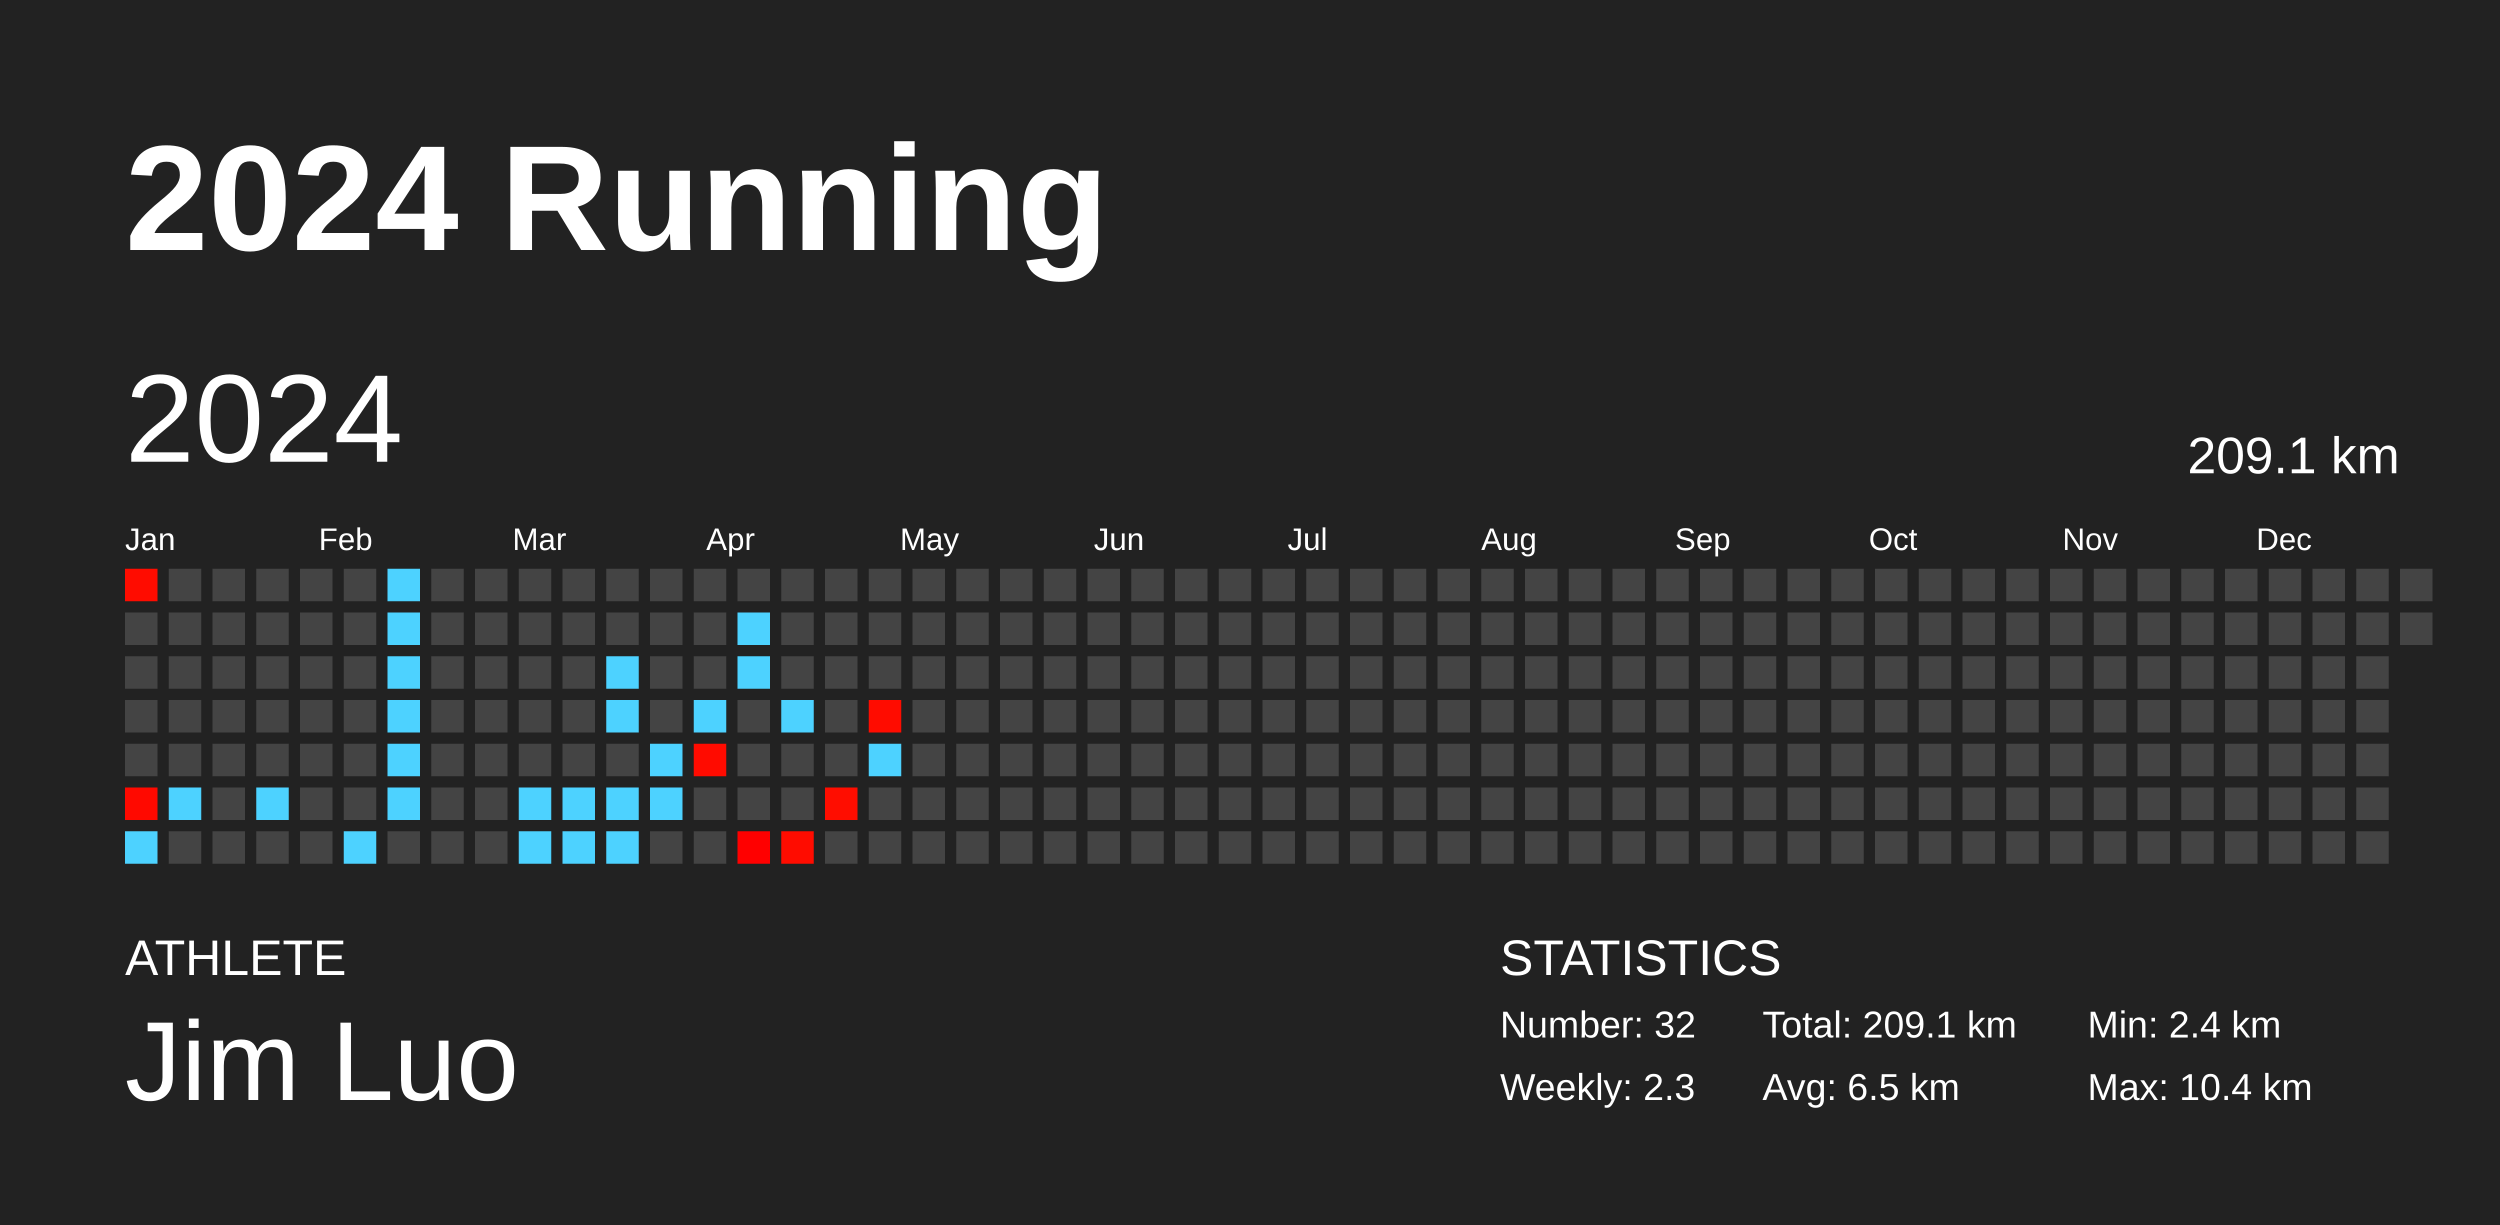
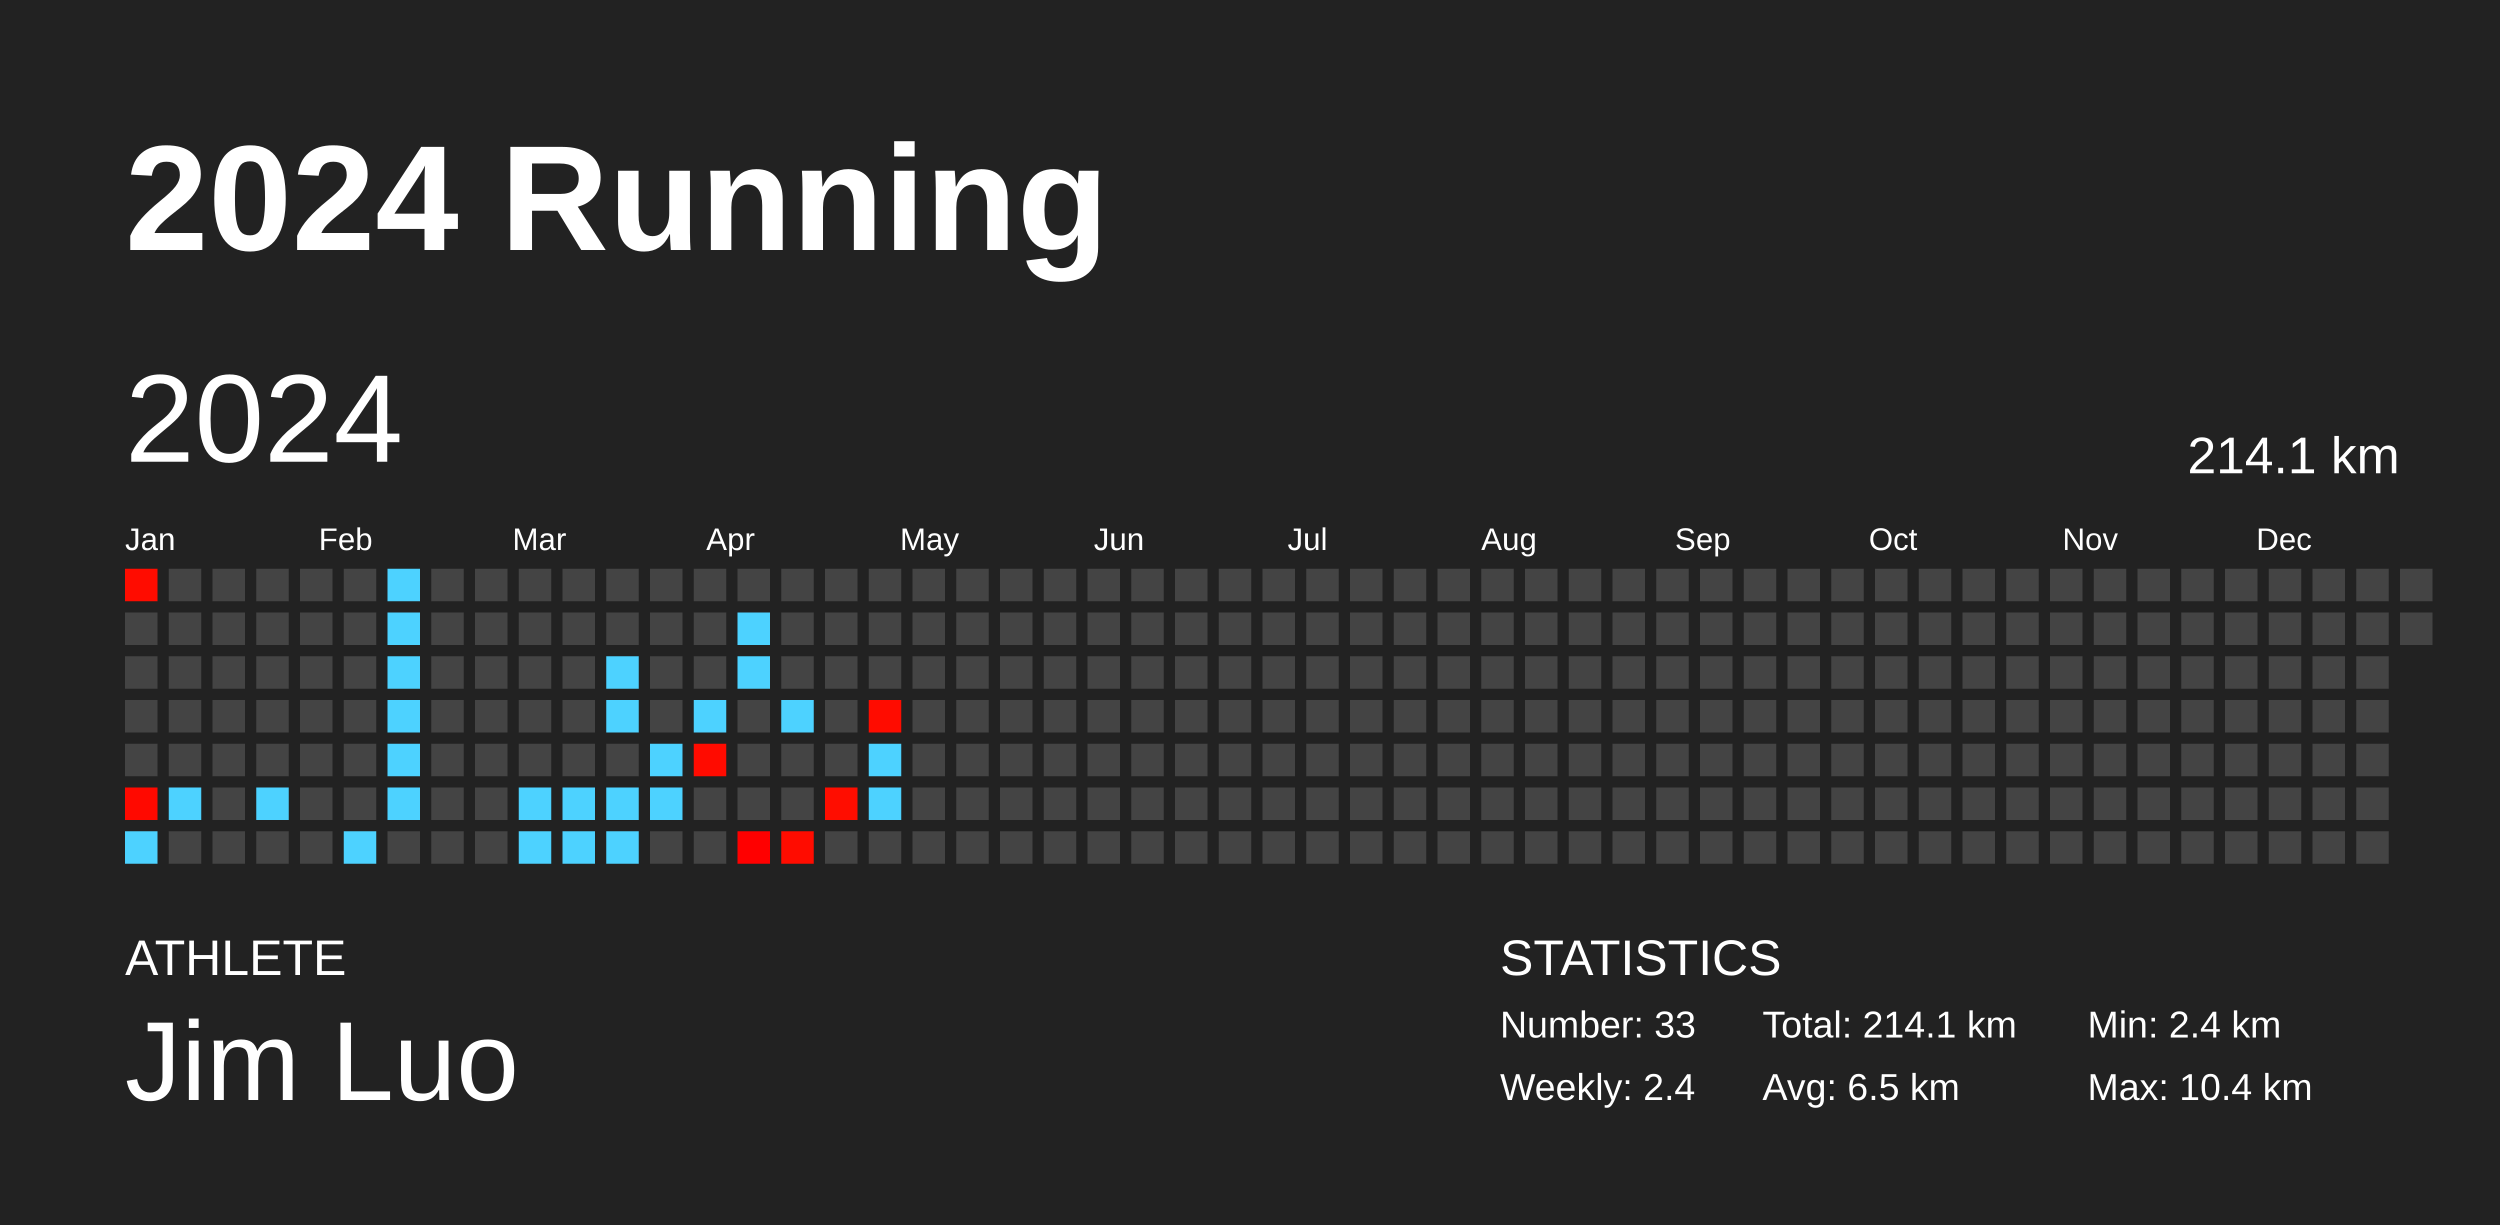
<svg xmlns="http://www.w3.org/2000/svg" baseProfile="full" height="98mm" version="1.1" viewBox="0,0,200,98" width="200mm">
  <defs />
  <rect fill="#222222" height="98" width="200" x="0" y="0" />
  <text fill="#FFFFFF" style="font-size:12px; font-family:Arial; font-weight:bold;" x="10" y="20">2024 Running</text>
  <text fill="#FFFFFF" style="font-size:4px; font-family:Arial" x="10" y="78">ATHLETE</text>
  <text fill="#FFFFFF" style="font-size:9px; font-family:Arial" x="10" y="88">Jim Luo</text>
  <text fill="#FFFFFF" style="font-size:4px; font-family:Arial" x="120" y="78">STATISTICS</text>
-   <text fill="#FFFFFF" style="font-size:3px; font-family:Arial" x="120" y="83">Number: 32</text>
-   <text fill="#FFFFFF" style="font-size:3px; font-family:Arial" x="120" y="88">Weekly: 2.3</text>
-   <text fill="#FFFFFF" style="font-size:3px; font-family:Arial" x="141" y="83">Total: 209.1 km</text>
+   <text fill="#FFFFFF" style="font-size:3px; font-family:Arial" x="120" y="83">Number: 33</text>
+   <text fill="#FFFFFF" style="font-size:3px; font-family:Arial" x="120" y="88">Weekly: 2.4</text>
+   <text fill="#FFFFFF" style="font-size:3px; font-family:Arial" x="141" y="83">Total: 214.1 km</text>
  <text fill="#FFFFFF" style="font-size:3px; font-family:Arial" x="141" y="88">Avg: 6.5 km</text>
  <text fill="#FFFFFF" style="font-size:3px; font-family:Arial" x="167" y="83">Min: 2.4 km</text>
  <text fill="#FFFFFF" style="font-size:3px; font-family:Arial" x="167" y="88">Max: 10.4 km</text>
  <text dominant-baseline="hanging" fill="#FFFFFF" style="font-size:10.0px; font-family:Arial;" x="10" y="30">2024</text>
-   <text dominant-baseline="hanging" fill="#FFFFFF" style="font-size:4.125px; font-family:Arial;" x="175" y="35">209.1 km</text>
+   <text dominant-baseline="hanging" fill="#FFFFFF" style="font-size:4.125px; font-family:Arial;" x="175" y="35">214.1 km</text>
  <text fill="#FFFFFF" style="font-size:2.5px; font-family:Arial" x="10.0" y="44">Jan</text>
  <text fill="#FFFFFF" style="font-size:2.5px; font-family:Arial" x="25.5" y="44">Feb</text>
  <text fill="#FFFFFF" style="font-size:2.5px; font-family:Arial" x="41.0" y="44">Mar</text>
  <text fill="#FFFFFF" style="font-size:2.5px; font-family:Arial" x="56.5" y="44">Apr</text>
  <text fill="#FFFFFF" style="font-size:2.5px; font-family:Arial" x="72.0" y="44">May</text>
  <text fill="#FFFFFF" style="font-size:2.5px; font-family:Arial" x="87.5" y="44">Jun</text>
  <text fill="#FFFFFF" style="font-size:2.5px; font-family:Arial" x="103.0" y="44">Jul</text>
  <text fill="#FFFFFF" style="font-size:2.5px; font-family:Arial" x="118.5" y="44">Aug</text>
  <text fill="#FFFFFF" style="font-size:2.5px; font-family:Arial" x="134.0" y="44">Sep</text>
  <text fill="#FFFFFF" style="font-size:2.5px; font-family:Arial" x="149.5" y="44">Oct</text>
  <text fill="#FFFFFF" style="font-size:2.5px; font-family:Arial" x="165.0" y="44">Nov</text>
  <text fill="#FFFFFF" style="font-size:2.5px; font-family:Arial" x="180.5" y="44">Dec</text>
  <rect fill="#ff0c00" height="2.6" width="2.6" x="10.0" y="45.5" />
  <rect fill="#444444" height="2.6" width="2.6" x="10.0" y="49.0" />
  <rect fill="#444444" height="2.6" width="2.6" x="10.0" y="52.5" />
  <rect fill="#444444" height="2.6" width="2.6" x="10.0" y="56.0" />
  <rect fill="#444444" height="2.6" width="2.6" x="10.0" y="59.5" />
  <rect fill="#ff0900" height="2.6" width="2.6" x="10.0" y="63.0" />
  <rect fill="#4dd2ff" height="2.6" width="2.6" x="10.0" y="66.5" />
  <rect fill="#444444" height="2.6" width="2.6" x="13.5" y="45.5" />
  <rect fill="#444444" height="2.6" width="2.6" x="13.5" y="49.0" />
  <rect fill="#444444" height="2.6" width="2.6" x="13.5" y="52.5" />
  <rect fill="#444444" height="2.6" width="2.6" x="13.5" y="56.0" />
  <rect fill="#444444" height="2.6" width="2.6" x="13.5" y="59.5" />
  <rect fill="#4dd2ff" height="2.6" width="2.6" x="13.5" y="63.0" />
  <rect fill="#444444" height="2.6" width="2.6" x="13.5" y="66.5" />
  <rect fill="#444444" height="2.6" width="2.6" x="17.0" y="45.5" />
  <rect fill="#444444" height="2.6" width="2.6" x="17.0" y="49.0" />
  <rect fill="#444444" height="2.6" width="2.6" x="17.0" y="52.5" />
  <rect fill="#444444" height="2.6" width="2.6" x="17.0" y="56.0" />
  <rect fill="#444444" height="2.6" width="2.6" x="17.0" y="59.5" />
  <rect fill="#444444" height="2.6" width="2.6" x="17.0" y="63.0" />
  <rect fill="#444444" height="2.6" width="2.6" x="17.0" y="66.5" />
  <rect fill="#444444" height="2.6" width="2.6" x="20.5" y="45.5" />
  <rect fill="#444444" height="2.6" width="2.6" x="20.5" y="49.0" />
  <rect fill="#444444" height="2.6" width="2.6" x="20.5" y="52.5" />
  <rect fill="#444444" height="2.6" width="2.6" x="20.5" y="56.0" />
  <rect fill="#444444" height="2.6" width="2.6" x="20.5" y="59.5" />
  <rect fill="#4dd2ff" height="2.6" width="2.6" x="20.5" y="63.0" />
  <rect fill="#444444" height="2.6" width="2.6" x="20.5" y="66.5" />
  <rect fill="#444444" height="2.6" width="2.6" x="24.0" y="45.5" />
  <rect fill="#444444" height="2.6" width="2.6" x="24.0" y="49.0" />
  <rect fill="#444444" height="2.6" width="2.6" x="24.0" y="52.5" />
  <rect fill="#444444" height="2.6" width="2.6" x="24.0" y="56.0" />
  <rect fill="#444444" height="2.6" width="2.6" x="24.0" y="59.5" />
  <rect fill="#444444" height="2.6" width="2.6" x="24.0" y="63.0" />
  <rect fill="#444444" height="2.6" width="2.6" x="24.0" y="66.5" />
  <rect fill="#444444" height="2.6" width="2.6" x="27.5" y="45.5" />
  <rect fill="#444444" height="2.6" width="2.6" x="27.5" y="49.0" />
  <rect fill="#444444" height="2.6" width="2.6" x="27.5" y="52.5" />
  <rect fill="#444444" height="2.6" width="2.6" x="27.5" y="56.0" />
  <rect fill="#444444" height="2.6" width="2.6" x="27.5" y="59.5" />
  <rect fill="#444444" height="2.6" width="2.6" x="27.5" y="63.0" />
  <rect fill="#4dd2ff" height="2.6" width="2.6" x="27.5" y="66.5" />
  <rect fill="#4dd2ff" height="2.6" width="2.6" x="31.0" y="45.5" />
  <rect fill="#4dd2ff" height="2.6" width="2.6" x="31.0" y="49.0" />
  <rect fill="#4dd2ff" height="2.6" width="2.6" x="31.0" y="52.5" />
  <rect fill="#4dd2ff" height="2.6" width="2.6" x="31.0" y="56.0" />
  <rect fill="#4dd2ff" height="2.6" width="2.6" x="31.0" y="59.5" />
  <rect fill="#4dd2ff" height="2.6" width="2.6" x="31.0" y="63.0" />
  <rect fill="#444444" height="2.6" width="2.6" x="31.0" y="66.5" />
  <rect fill="#444444" height="2.6" width="2.6" x="34.5" y="45.5" />
  <rect fill="#444444" height="2.6" width="2.6" x="34.5" y="49.0" />
  <rect fill="#444444" height="2.6" width="2.6" x="34.5" y="52.5" />
  <rect fill="#444444" height="2.6" width="2.6" x="34.5" y="56.0" />
  <rect fill="#444444" height="2.6" width="2.6" x="34.5" y="59.5" />
  <rect fill="#444444" height="2.6" width="2.6" x="34.5" y="63.0" />
  <rect fill="#444444" height="2.6" width="2.6" x="34.5" y="66.5" />
  <rect fill="#444444" height="2.6" width="2.6" x="38.0" y="45.5" />
  <rect fill="#444444" height="2.6" width="2.6" x="38.0" y="49.0" />
  <rect fill="#444444" height="2.6" width="2.6" x="38.0" y="52.5" />
  <rect fill="#444444" height="2.6" width="2.6" x="38.0" y="56.0" />
  <rect fill="#444444" height="2.6" width="2.6" x="38.0" y="59.5" />
  <rect fill="#444444" height="2.6" width="2.6" x="38.0" y="63.0" />
  <rect fill="#444444" height="2.6" width="2.6" x="38.0" y="66.5" />
  <rect fill="#444444" height="2.6" width="2.6" x="41.5" y="45.5" />
  <rect fill="#444444" height="2.6" width="2.6" x="41.5" y="49.0" />
  <rect fill="#444444" height="2.6" width="2.6" x="41.5" y="52.5" />
  <rect fill="#444444" height="2.6" width="2.6" x="41.5" y="56.0" />
  <rect fill="#444444" height="2.6" width="2.6" x="41.5" y="59.5" />
  <rect fill="#4dd2ff" height="2.6" width="2.6" x="41.5" y="63.0" />
  <rect fill="#4dd2ff" height="2.6" width="2.6" x="41.5" y="66.5" />
  <rect fill="#444444" height="2.6" width="2.6" x="45.0" y="45.5" />
  <rect fill="#444444" height="2.6" width="2.6" x="45.0" y="49.0" />
  <rect fill="#444444" height="2.6" width="2.6" x="45.0" y="52.5" />
  <rect fill="#444444" height="2.6" width="2.6" x="45.0" y="56.0" />
  <rect fill="#444444" height="2.6" width="2.6" x="45.0" y="59.5" />
  <rect fill="#4dd2ff" height="2.6" width="2.6" x="45.0" y="63.0" />
  <rect fill="#4dd2ff" height="2.6" width="2.6" x="45.0" y="66.5" />
  <rect fill="#444444" height="2.6" width="2.6" x="48.5" y="45.5" />
  <rect fill="#444444" height="2.6" width="2.6" x="48.5" y="49.0" />
  <rect fill="#4dd2ff" height="2.6" width="2.6" x="48.5" y="52.5" />
  <rect fill="#4dd2ff" height="2.6" width="2.6" x="48.5" y="56.0" />
  <rect fill="#444444" height="2.6" width="2.6" x="48.5" y="59.5" />
  <rect fill="#4dd2ff" height="2.6" width="2.6" x="48.5" y="63.0" />
  <rect fill="#4dd2ff" height="2.6" width="2.6" x="48.5" y="66.5" />
  <rect fill="#444444" height="2.6" width="2.6" x="52.0" y="45.5" />
  <rect fill="#444444" height="2.6" width="2.6" x="52.0" y="49.0" />
  <rect fill="#444444" height="2.6" width="2.6" x="52.0" y="52.5" />
  <rect fill="#444444" height="2.6" width="2.6" x="52.0" y="56.0" />
  <rect fill="#4dd2ff" height="2.6" width="2.6" x="52.0" y="59.5" />
  <rect fill="#4dd2ff" height="2.6" width="2.6" x="52.0" y="63.0" />
  <rect fill="#444444" height="2.6" width="2.6" x="52.0" y="66.5" />
  <rect fill="#444444" height="2.6" width="2.6" x="55.5" y="45.5" />
  <rect fill="#444444" height="2.6" width="2.6" x="55.5" y="49.0" />
  <rect fill="#444444" height="2.6" width="2.6" x="55.5" y="52.5" />
  <rect fill="#4dd2ff" height="2.6" width="2.6" x="55.5" y="56.0" />
  <rect fill="#ff0b00" height="2.6" width="2.6" x="55.5" y="59.5" />
  <rect fill="#444444" height="2.6" width="2.6" x="55.5" y="63.0" />
  <rect fill="#444444" height="2.6" width="2.6" x="55.5" y="66.5" />
  <rect fill="#444444" height="2.6" width="2.6" x="59.0" y="45.5" />
  <rect fill="#4dd2ff" height="2.6" width="2.6" x="59.0" y="49.0" />
  <rect fill="#4dd2ff" height="2.6" width="2.6" x="59.0" y="52.5" />
  <rect fill="#444444" height="2.6" width="2.6" x="59.0" y="56.0" />
  <rect fill="#444444" height="2.6" width="2.6" x="59.0" y="59.5" />
  <rect fill="#444444" height="2.6" width="2.6" x="59.0" y="63.0" />
  <rect fill="#ff0000" height="2.6" width="2.6" x="59.0" y="66.5" />
  <rect fill="#444444" height="2.6" width="2.6" x="62.5" y="45.5" />
  <rect fill="#444444" height="2.6" width="2.6" x="62.5" y="49.0" />
  <rect fill="#444444" height="2.6" width="2.6" x="62.5" y="52.5" />
  <rect fill="#4dd2ff" height="2.6" width="2.6" x="62.5" y="56.0" />
  <rect fill="#444444" height="2.6" width="2.6" x="62.5" y="59.5" />
  <rect fill="#444444" height="2.6" width="2.6" x="62.5" y="63.0" />
  <rect fill="#ff0c00" height="2.6" width="2.6" x="62.5" y="66.5" />
  <rect fill="#444444" height="2.6" width="2.6" x="66.0" y="45.5" />
  <rect fill="#444444" height="2.6" width="2.6" x="66.0" y="49.0" />
  <rect fill="#444444" height="2.6" width="2.6" x="66.0" y="52.5" />
  <rect fill="#444444" height="2.6" width="2.6" x="66.0" y="56.0" />
  <rect fill="#444444" height="2.6" width="2.6" x="66.0" y="59.5" />
  <rect fill="#ff0d00" height="2.6" width="2.6" x="66.0" y="63.0" />
  <rect fill="#444444" height="2.6" width="2.6" x="66.0" y="66.5" />
  <rect fill="#444444" height="2.6" width="2.6" x="69.5" y="45.5" />
  <rect fill="#444444" height="2.6" width="2.6" x="69.5" y="49.0" />
  <rect fill="#444444" height="2.6" width="2.6" x="69.5" y="52.5" />
  <rect fill="#ff0c00" height="2.6" width="2.6" x="69.5" y="56.0" />
  <rect fill="#4dd2ff" height="2.6" width="2.6" x="69.5" y="59.5" />
-   <rect fill="#444444" height="2.6" width="2.6" x="69.5" y="63.0" />
+   <rect fill="#4dd2ff" height="2.6" width="2.6" x="69.5" y="63.0" />
  <rect fill="#444444" height="2.6" width="2.6" x="69.5" y="66.5" />
  <rect fill="#444444" height="2.6" width="2.6" x="73.0" y="45.5" />
  <rect fill="#444444" height="2.6" width="2.6" x="73.0" y="49.0" />
  <rect fill="#444444" height="2.6" width="2.6" x="73.0" y="52.5" />
  <rect fill="#444444" height="2.6" width="2.6" x="73.0" y="56.0" />
  <rect fill="#444444" height="2.6" width="2.6" x="73.0" y="59.5" />
  <rect fill="#444444" height="2.6" width="2.6" x="73.0" y="63.0" />
  <rect fill="#444444" height="2.6" width="2.6" x="73.0" y="66.5" />
  <rect fill="#444444" height="2.6" width="2.6" x="76.5" y="45.5" />
  <rect fill="#444444" height="2.6" width="2.6" x="76.5" y="49.0" />
  <rect fill="#444444" height="2.6" width="2.6" x="76.5" y="52.5" />
  <rect fill="#444444" height="2.6" width="2.6" x="76.5" y="56.0" />
  <rect fill="#444444" height="2.6" width="2.6" x="76.5" y="59.5" />
  <rect fill="#444444" height="2.6" width="2.6" x="76.5" y="63.0" />
  <rect fill="#444444" height="2.6" width="2.6" x="76.5" y="66.5" />
  <rect fill="#444444" height="2.6" width="2.6" x="80.0" y="45.5" />
  <rect fill="#444444" height="2.6" width="2.6" x="80.0" y="49.0" />
  <rect fill="#444444" height="2.6" width="2.6" x="80.0" y="52.5" />
  <rect fill="#444444" height="2.6" width="2.6" x="80.0" y="56.0" />
  <rect fill="#444444" height="2.6" width="2.6" x="80.0" y="59.5" />
  <rect fill="#444444" height="2.6" width="2.6" x="80.0" y="63.0" />
  <rect fill="#444444" height="2.6" width="2.6" x="80.0" y="66.5" />
  <rect fill="#444444" height="2.6" width="2.6" x="83.5" y="45.5" />
  <rect fill="#444444" height="2.6" width="2.6" x="83.5" y="49.0" />
  <rect fill="#444444" height="2.6" width="2.6" x="83.5" y="52.5" />
  <rect fill="#444444" height="2.6" width="2.6" x="83.5" y="56.0" />
  <rect fill="#444444" height="2.6" width="2.6" x="83.5" y="59.5" />
  <rect fill="#444444" height="2.6" width="2.6" x="83.5" y="63.0" />
  <rect fill="#444444" height="2.6" width="2.6" x="83.5" y="66.5" />
  <rect fill="#444444" height="2.6" width="2.6" x="87.0" y="45.5" />
  <rect fill="#444444" height="2.6" width="2.6" x="87.0" y="49.0" />
  <rect fill="#444444" height="2.6" width="2.6" x="87.0" y="52.5" />
  <rect fill="#444444" height="2.6" width="2.6" x="87.0" y="56.0" />
  <rect fill="#444444" height="2.6" width="2.6" x="87.0" y="59.5" />
  <rect fill="#444444" height="2.6" width="2.6" x="87.0" y="63.0" />
  <rect fill="#444444" height="2.6" width="2.6" x="87.0" y="66.5" />
  <rect fill="#444444" height="2.6" width="2.6" x="90.5" y="45.5" />
  <rect fill="#444444" height="2.6" width="2.6" x="90.5" y="49.0" />
  <rect fill="#444444" height="2.6" width="2.6" x="90.5" y="52.5" />
  <rect fill="#444444" height="2.6" width="2.6" x="90.5" y="56.0" />
  <rect fill="#444444" height="2.6" width="2.6" x="90.5" y="59.5" />
  <rect fill="#444444" height="2.6" width="2.6" x="90.5" y="63.0" />
  <rect fill="#444444" height="2.6" width="2.6" x="90.5" y="66.5" />
  <rect fill="#444444" height="2.6" width="2.6" x="94.0" y="45.5" />
  <rect fill="#444444" height="2.6" width="2.6" x="94.0" y="49.0" />
  <rect fill="#444444" height="2.6" width="2.6" x="94.0" y="52.5" />
  <rect fill="#444444" height="2.6" width="2.6" x="94.0" y="56.0" />
  <rect fill="#444444" height="2.6" width="2.6" x="94.0" y="59.5" />
  <rect fill="#444444" height="2.6" width="2.6" x="94.0" y="63.0" />
  <rect fill="#444444" height="2.6" width="2.6" x="94.0" y="66.5" />
  <rect fill="#444444" height="2.6" width="2.6" x="97.5" y="45.5" />
  <rect fill="#444444" height="2.6" width="2.6" x="97.5" y="49.0" />
  <rect fill="#444444" height="2.6" width="2.6" x="97.5" y="52.5" />
  <rect fill="#444444" height="2.6" width="2.6" x="97.5" y="56.0" />
  <rect fill="#444444" height="2.6" width="2.6" x="97.5" y="59.5" />
  <rect fill="#444444" height="2.6" width="2.6" x="97.5" y="63.0" />
  <rect fill="#444444" height="2.6" width="2.6" x="97.5" y="66.5" />
  <rect fill="#444444" height="2.6" width="2.6" x="101.0" y="45.5" />
  <rect fill="#444444" height="2.6" width="2.6" x="101.0" y="49.0" />
  <rect fill="#444444" height="2.6" width="2.6" x="101.0" y="52.5" />
  <rect fill="#444444" height="2.6" width="2.6" x="101.0" y="56.0" />
  <rect fill="#444444" height="2.6" width="2.6" x="101.0" y="59.5" />
  <rect fill="#444444" height="2.6" width="2.6" x="101.0" y="63.0" />
  <rect fill="#444444" height="2.6" width="2.6" x="101.0" y="66.5" />
  <rect fill="#444444" height="2.6" width="2.6" x="104.5" y="45.5" />
  <rect fill="#444444" height="2.6" width="2.6" x="104.5" y="49.0" />
  <rect fill="#444444" height="2.6" width="2.6" x="104.5" y="52.5" />
  <rect fill="#444444" height="2.6" width="2.6" x="104.5" y="56.0" />
  <rect fill="#444444" height="2.6" width="2.6" x="104.5" y="59.5" />
  <rect fill="#444444" height="2.6" width="2.6" x="104.5" y="63.0" />
  <rect fill="#444444" height="2.6" width="2.6" x="104.5" y="66.5" />
  <rect fill="#444444" height="2.6" width="2.6" x="108.0" y="45.5" />
  <rect fill="#444444" height="2.6" width="2.6" x="108.0" y="49.0" />
  <rect fill="#444444" height="2.6" width="2.6" x="108.0" y="52.5" />
  <rect fill="#444444" height="2.6" width="2.6" x="108.0" y="56.0" />
  <rect fill="#444444" height="2.6" width="2.6" x="108.0" y="59.5" />
  <rect fill="#444444" height="2.6" width="2.6" x="108.0" y="63.0" />
  <rect fill="#444444" height="2.6" width="2.6" x="108.0" y="66.5" />
  <rect fill="#444444" height="2.6" width="2.6" x="111.5" y="45.5" />
  <rect fill="#444444" height="2.6" width="2.6" x="111.5" y="49.0" />
  <rect fill="#444444" height="2.6" width="2.6" x="111.5" y="52.5" />
  <rect fill="#444444" height="2.6" width="2.6" x="111.5" y="56.0" />
  <rect fill="#444444" height="2.6" width="2.6" x="111.5" y="59.5" />
  <rect fill="#444444" height="2.6" width="2.6" x="111.5" y="63.0" />
  <rect fill="#444444" height="2.6" width="2.6" x="111.5" y="66.5" />
  <rect fill="#444444" height="2.6" width="2.6" x="115.0" y="45.5" />
  <rect fill="#444444" height="2.6" width="2.6" x="115.0" y="49.0" />
  <rect fill="#444444" height="2.6" width="2.6" x="115.0" y="52.5" />
  <rect fill="#444444" height="2.6" width="2.6" x="115.0" y="56.0" />
  <rect fill="#444444" height="2.6" width="2.6" x="115.0" y="59.5" />
  <rect fill="#444444" height="2.6" width="2.6" x="115.0" y="63.0" />
  <rect fill="#444444" height="2.6" width="2.6" x="115.0" y="66.5" />
  <rect fill="#444444" height="2.6" width="2.6" x="118.5" y="45.5" />
  <rect fill="#444444" height="2.6" width="2.6" x="118.5" y="49.0" />
  <rect fill="#444444" height="2.6" width="2.6" x="118.5" y="52.5" />
  <rect fill="#444444" height="2.6" width="2.6" x="118.5" y="56.0" />
  <rect fill="#444444" height="2.6" width="2.6" x="118.5" y="59.5" />
  <rect fill="#444444" height="2.6" width="2.6" x="118.5" y="63.0" />
  <rect fill="#444444" height="2.6" width="2.6" x="118.5" y="66.5" />
  <rect fill="#444444" height="2.6" width="2.6" x="122.0" y="45.5" />
  <rect fill="#444444" height="2.6" width="2.6" x="122.0" y="49.0" />
  <rect fill="#444444" height="2.6" width="2.6" x="122.0" y="52.5" />
  <rect fill="#444444" height="2.6" width="2.6" x="122.0" y="56.0" />
  <rect fill="#444444" height="2.6" width="2.6" x="122.0" y="59.5" />
  <rect fill="#444444" height="2.6" width="2.6" x="122.0" y="63.0" />
  <rect fill="#444444" height="2.6" width="2.6" x="122.0" y="66.5" />
  <rect fill="#444444" height="2.6" width="2.6" x="125.5" y="45.5" />
  <rect fill="#444444" height="2.6" width="2.6" x="125.5" y="49.0" />
  <rect fill="#444444" height="2.6" width="2.6" x="125.5" y="52.5" />
  <rect fill="#444444" height="2.6" width="2.6" x="125.5" y="56.0" />
  <rect fill="#444444" height="2.6" width="2.6" x="125.5" y="59.5" />
  <rect fill="#444444" height="2.6" width="2.6" x="125.5" y="63.0" />
  <rect fill="#444444" height="2.6" width="2.6" x="125.5" y="66.5" />
  <rect fill="#444444" height="2.6" width="2.6" x="129.0" y="45.5" />
  <rect fill="#444444" height="2.6" width="2.6" x="129.0" y="49.0" />
  <rect fill="#444444" height="2.6" width="2.6" x="129.0" y="52.5" />
  <rect fill="#444444" height="2.6" width="2.6" x="129.0" y="56.0" />
  <rect fill="#444444" height="2.6" width="2.6" x="129.0" y="59.5" />
  <rect fill="#444444" height="2.6" width="2.6" x="129.0" y="63.0" />
  <rect fill="#444444" height="2.6" width="2.6" x="129.0" y="66.5" />
  <rect fill="#444444" height="2.6" width="2.6" x="132.5" y="45.5" />
  <rect fill="#444444" height="2.6" width="2.6" x="132.5" y="49.0" />
  <rect fill="#444444" height="2.6" width="2.6" x="132.5" y="52.5" />
  <rect fill="#444444" height="2.6" width="2.6" x="132.5" y="56.0" />
  <rect fill="#444444" height="2.6" width="2.6" x="132.5" y="59.5" />
  <rect fill="#444444" height="2.6" width="2.6" x="132.5" y="63.0" />
  <rect fill="#444444" height="2.6" width="2.6" x="132.5" y="66.5" />
  <rect fill="#444444" height="2.6" width="2.6" x="136.0" y="45.5" />
  <rect fill="#444444" height="2.6" width="2.6" x="136.0" y="49.0" />
  <rect fill="#444444" height="2.6" width="2.6" x="136.0" y="52.5" />
  <rect fill="#444444" height="2.6" width="2.6" x="136.0" y="56.0" />
  <rect fill="#444444" height="2.6" width="2.6" x="136.0" y="59.5" />
  <rect fill="#444444" height="2.6" width="2.6" x="136.0" y="63.0" />
  <rect fill="#444444" height="2.6" width="2.6" x="136.0" y="66.5" />
  <rect fill="#444444" height="2.6" width="2.6" x="139.5" y="45.5" />
  <rect fill="#444444" height="2.6" width="2.6" x="139.5" y="49.0" />
  <rect fill="#444444" height="2.6" width="2.6" x="139.5" y="52.5" />
  <rect fill="#444444" height="2.6" width="2.6" x="139.5" y="56.0" />
  <rect fill="#444444" height="2.6" width="2.6" x="139.5" y="59.5" />
  <rect fill="#444444" height="2.6" width="2.6" x="139.5" y="63.0" />
  <rect fill="#444444" height="2.6" width="2.6" x="139.5" y="66.5" />
  <rect fill="#444444" height="2.6" width="2.6" x="143.0" y="45.5" />
  <rect fill="#444444" height="2.6" width="2.6" x="143.0" y="49.0" />
  <rect fill="#444444" height="2.6" width="2.6" x="143.0" y="52.5" />
  <rect fill="#444444" height="2.6" width="2.6" x="143.0" y="56.0" />
  <rect fill="#444444" height="2.6" width="2.6" x="143.0" y="59.5" />
  <rect fill="#444444" height="2.6" width="2.6" x="143.0" y="63.0" />
  <rect fill="#444444" height="2.6" width="2.6" x="143.0" y="66.5" />
  <rect fill="#444444" height="2.6" width="2.6" x="146.5" y="45.5" />
  <rect fill="#444444" height="2.6" width="2.6" x="146.5" y="49.0" />
  <rect fill="#444444" height="2.6" width="2.6" x="146.5" y="52.5" />
  <rect fill="#444444" height="2.6" width="2.6" x="146.5" y="56.0" />
  <rect fill="#444444" height="2.6" width="2.6" x="146.5" y="59.5" />
  <rect fill="#444444" height="2.6" width="2.6" x="146.5" y="63.0" />
  <rect fill="#444444" height="2.6" width="2.6" x="146.5" y="66.5" />
  <rect fill="#444444" height="2.6" width="2.6" x="150.0" y="45.5" />
  <rect fill="#444444" height="2.6" width="2.6" x="150.0" y="49.0" />
  <rect fill="#444444" height="2.6" width="2.6" x="150.0" y="52.5" />
  <rect fill="#444444" height="2.6" width="2.6" x="150.0" y="56.0" />
  <rect fill="#444444" height="2.6" width="2.6" x="150.0" y="59.5" />
  <rect fill="#444444" height="2.6" width="2.6" x="150.0" y="63.0" />
  <rect fill="#444444" height="2.6" width="2.6" x="150.0" y="66.5" />
  <rect fill="#444444" height="2.6" width="2.6" x="153.5" y="45.5" />
  <rect fill="#444444" height="2.6" width="2.6" x="153.5" y="49.0" />
  <rect fill="#444444" height="2.6" width="2.6" x="153.5" y="52.5" />
  <rect fill="#444444" height="2.6" width="2.6" x="153.5" y="56.0" />
  <rect fill="#444444" height="2.6" width="2.6" x="153.5" y="59.5" />
  <rect fill="#444444" height="2.6" width="2.6" x="153.5" y="63.0" />
  <rect fill="#444444" height="2.6" width="2.6" x="153.5" y="66.5" />
  <rect fill="#444444" height="2.6" width="2.6" x="157.0" y="45.5" />
  <rect fill="#444444" height="2.6" width="2.6" x="157.0" y="49.0" />
  <rect fill="#444444" height="2.6" width="2.6" x="157.0" y="52.5" />
  <rect fill="#444444" height="2.6" width="2.6" x="157.0" y="56.0" />
  <rect fill="#444444" height="2.6" width="2.6" x="157.0" y="59.5" />
  <rect fill="#444444" height="2.6" width="2.6" x="157.0" y="63.0" />
  <rect fill="#444444" height="2.6" width="2.6" x="157.0" y="66.5" />
  <rect fill="#444444" height="2.6" width="2.6" x="160.5" y="45.5" />
  <rect fill="#444444" height="2.6" width="2.6" x="160.5" y="49.0" />
  <rect fill="#444444" height="2.6" width="2.6" x="160.5" y="52.5" />
  <rect fill="#444444" height="2.6" width="2.6" x="160.5" y="56.0" />
  <rect fill="#444444" height="2.6" width="2.6" x="160.5" y="59.5" />
  <rect fill="#444444" height="2.6" width="2.6" x="160.5" y="63.0" />
  <rect fill="#444444" height="2.6" width="2.6" x="160.5" y="66.5" />
  <rect fill="#444444" height="2.6" width="2.6" x="164.0" y="45.5" />
  <rect fill="#444444" height="2.6" width="2.6" x="164.0" y="49.0" />
  <rect fill="#444444" height="2.6" width="2.6" x="164.0" y="52.5" />
  <rect fill="#444444" height="2.6" width="2.6" x="164.0" y="56.0" />
  <rect fill="#444444" height="2.6" width="2.6" x="164.0" y="59.5" />
  <rect fill="#444444" height="2.6" width="2.6" x="164.0" y="63.0" />
  <rect fill="#444444" height="2.6" width="2.6" x="164.0" y="66.5" />
  <rect fill="#444444" height="2.6" width="2.6" x="167.5" y="45.5" />
  <rect fill="#444444" height="2.6" width="2.6" x="167.5" y="49.0" />
  <rect fill="#444444" height="2.6" width="2.6" x="167.5" y="52.5" />
  <rect fill="#444444" height="2.6" width="2.6" x="167.5" y="56.0" />
  <rect fill="#444444" height="2.6" width="2.6" x="167.5" y="59.5" />
  <rect fill="#444444" height="2.6" width="2.6" x="167.5" y="63.0" />
  <rect fill="#444444" height="2.6" width="2.6" x="167.5" y="66.5" />
  <rect fill="#444444" height="2.6" width="2.6" x="171.0" y="45.5" />
  <rect fill="#444444" height="2.6" width="2.6" x="171.0" y="49.0" />
  <rect fill="#444444" height="2.6" width="2.6" x="171.0" y="52.5" />
  <rect fill="#444444" height="2.6" width="2.6" x="171.0" y="56.0" />
  <rect fill="#444444" height="2.6" width="2.6" x="171.0" y="59.5" />
  <rect fill="#444444" height="2.6" width="2.6" x="171.0" y="63.0" />
  <rect fill="#444444" height="2.6" width="2.6" x="171.0" y="66.5" />
  <rect fill="#444444" height="2.6" width="2.6" x="174.5" y="45.5" />
  <rect fill="#444444" height="2.6" width="2.6" x="174.5" y="49.0" />
  <rect fill="#444444" height="2.6" width="2.6" x="174.5" y="52.5" />
  <rect fill="#444444" height="2.6" width="2.6" x="174.5" y="56.0" />
  <rect fill="#444444" height="2.6" width="2.6" x="174.5" y="59.5" />
  <rect fill="#444444" height="2.6" width="2.6" x="174.5" y="63.0" />
  <rect fill="#444444" height="2.6" width="2.6" x="174.5" y="66.5" />
  <rect fill="#444444" height="2.6" width="2.6" x="178.0" y="45.5" />
  <rect fill="#444444" height="2.6" width="2.6" x="178.0" y="49.0" />
  <rect fill="#444444" height="2.6" width="2.6" x="178.0" y="52.5" />
  <rect fill="#444444" height="2.6" width="2.6" x="178.0" y="56.0" />
  <rect fill="#444444" height="2.6" width="2.6" x="178.0" y="59.5" />
  <rect fill="#444444" height="2.6" width="2.6" x="178.0" y="63.0" />
  <rect fill="#444444" height="2.6" width="2.6" x="178.0" y="66.5" />
  <rect fill="#444444" height="2.6" width="2.6" x="181.5" y="45.5" />
  <rect fill="#444444" height="2.6" width="2.6" x="181.5" y="49.0" />
  <rect fill="#444444" height="2.6" width="2.6" x="181.5" y="52.5" />
  <rect fill="#444444" height="2.6" width="2.6" x="181.5" y="56.0" />
  <rect fill="#444444" height="2.6" width="2.6" x="181.5" y="59.5" />
  <rect fill="#444444" height="2.6" width="2.6" x="181.5" y="63.0" />
  <rect fill="#444444" height="2.6" width="2.6" x="181.5" y="66.5" />
  <rect fill="#444444" height="2.6" width="2.6" x="185.0" y="45.5" />
  <rect fill="#444444" height="2.6" width="2.6" x="185.0" y="49.0" />
  <rect fill="#444444" height="2.6" width="2.6" x="185.0" y="52.5" />
  <rect fill="#444444" height="2.6" width="2.6" x="185.0" y="56.0" />
  <rect fill="#444444" height="2.6" width="2.6" x="185.0" y="59.5" />
  <rect fill="#444444" height="2.6" width="2.6" x="185.0" y="63.0" />
  <rect fill="#444444" height="2.6" width="2.6" x="185.0" y="66.5" />
  <rect fill="#444444" height="2.6" width="2.6" x="188.5" y="45.5" />
  <rect fill="#444444" height="2.6" width="2.6" x="188.5" y="49.0" />
  <rect fill="#444444" height="2.6" width="2.6" x="188.5" y="52.5" />
  <rect fill="#444444" height="2.6" width="2.6" x="188.5" y="56.0" />
  <rect fill="#444444" height="2.6" width="2.6" x="188.5" y="59.5" />
  <rect fill="#444444" height="2.6" width="2.6" x="188.5" y="63.0" />
  <rect fill="#444444" height="2.6" width="2.6" x="188.5" y="66.5" />
  <rect fill="#444444" height="2.6" width="2.6" x="192.0" y="45.5" />
  <rect fill="#444444" height="2.6" width="2.6" x="192.0" y="49.0" />
</svg>
